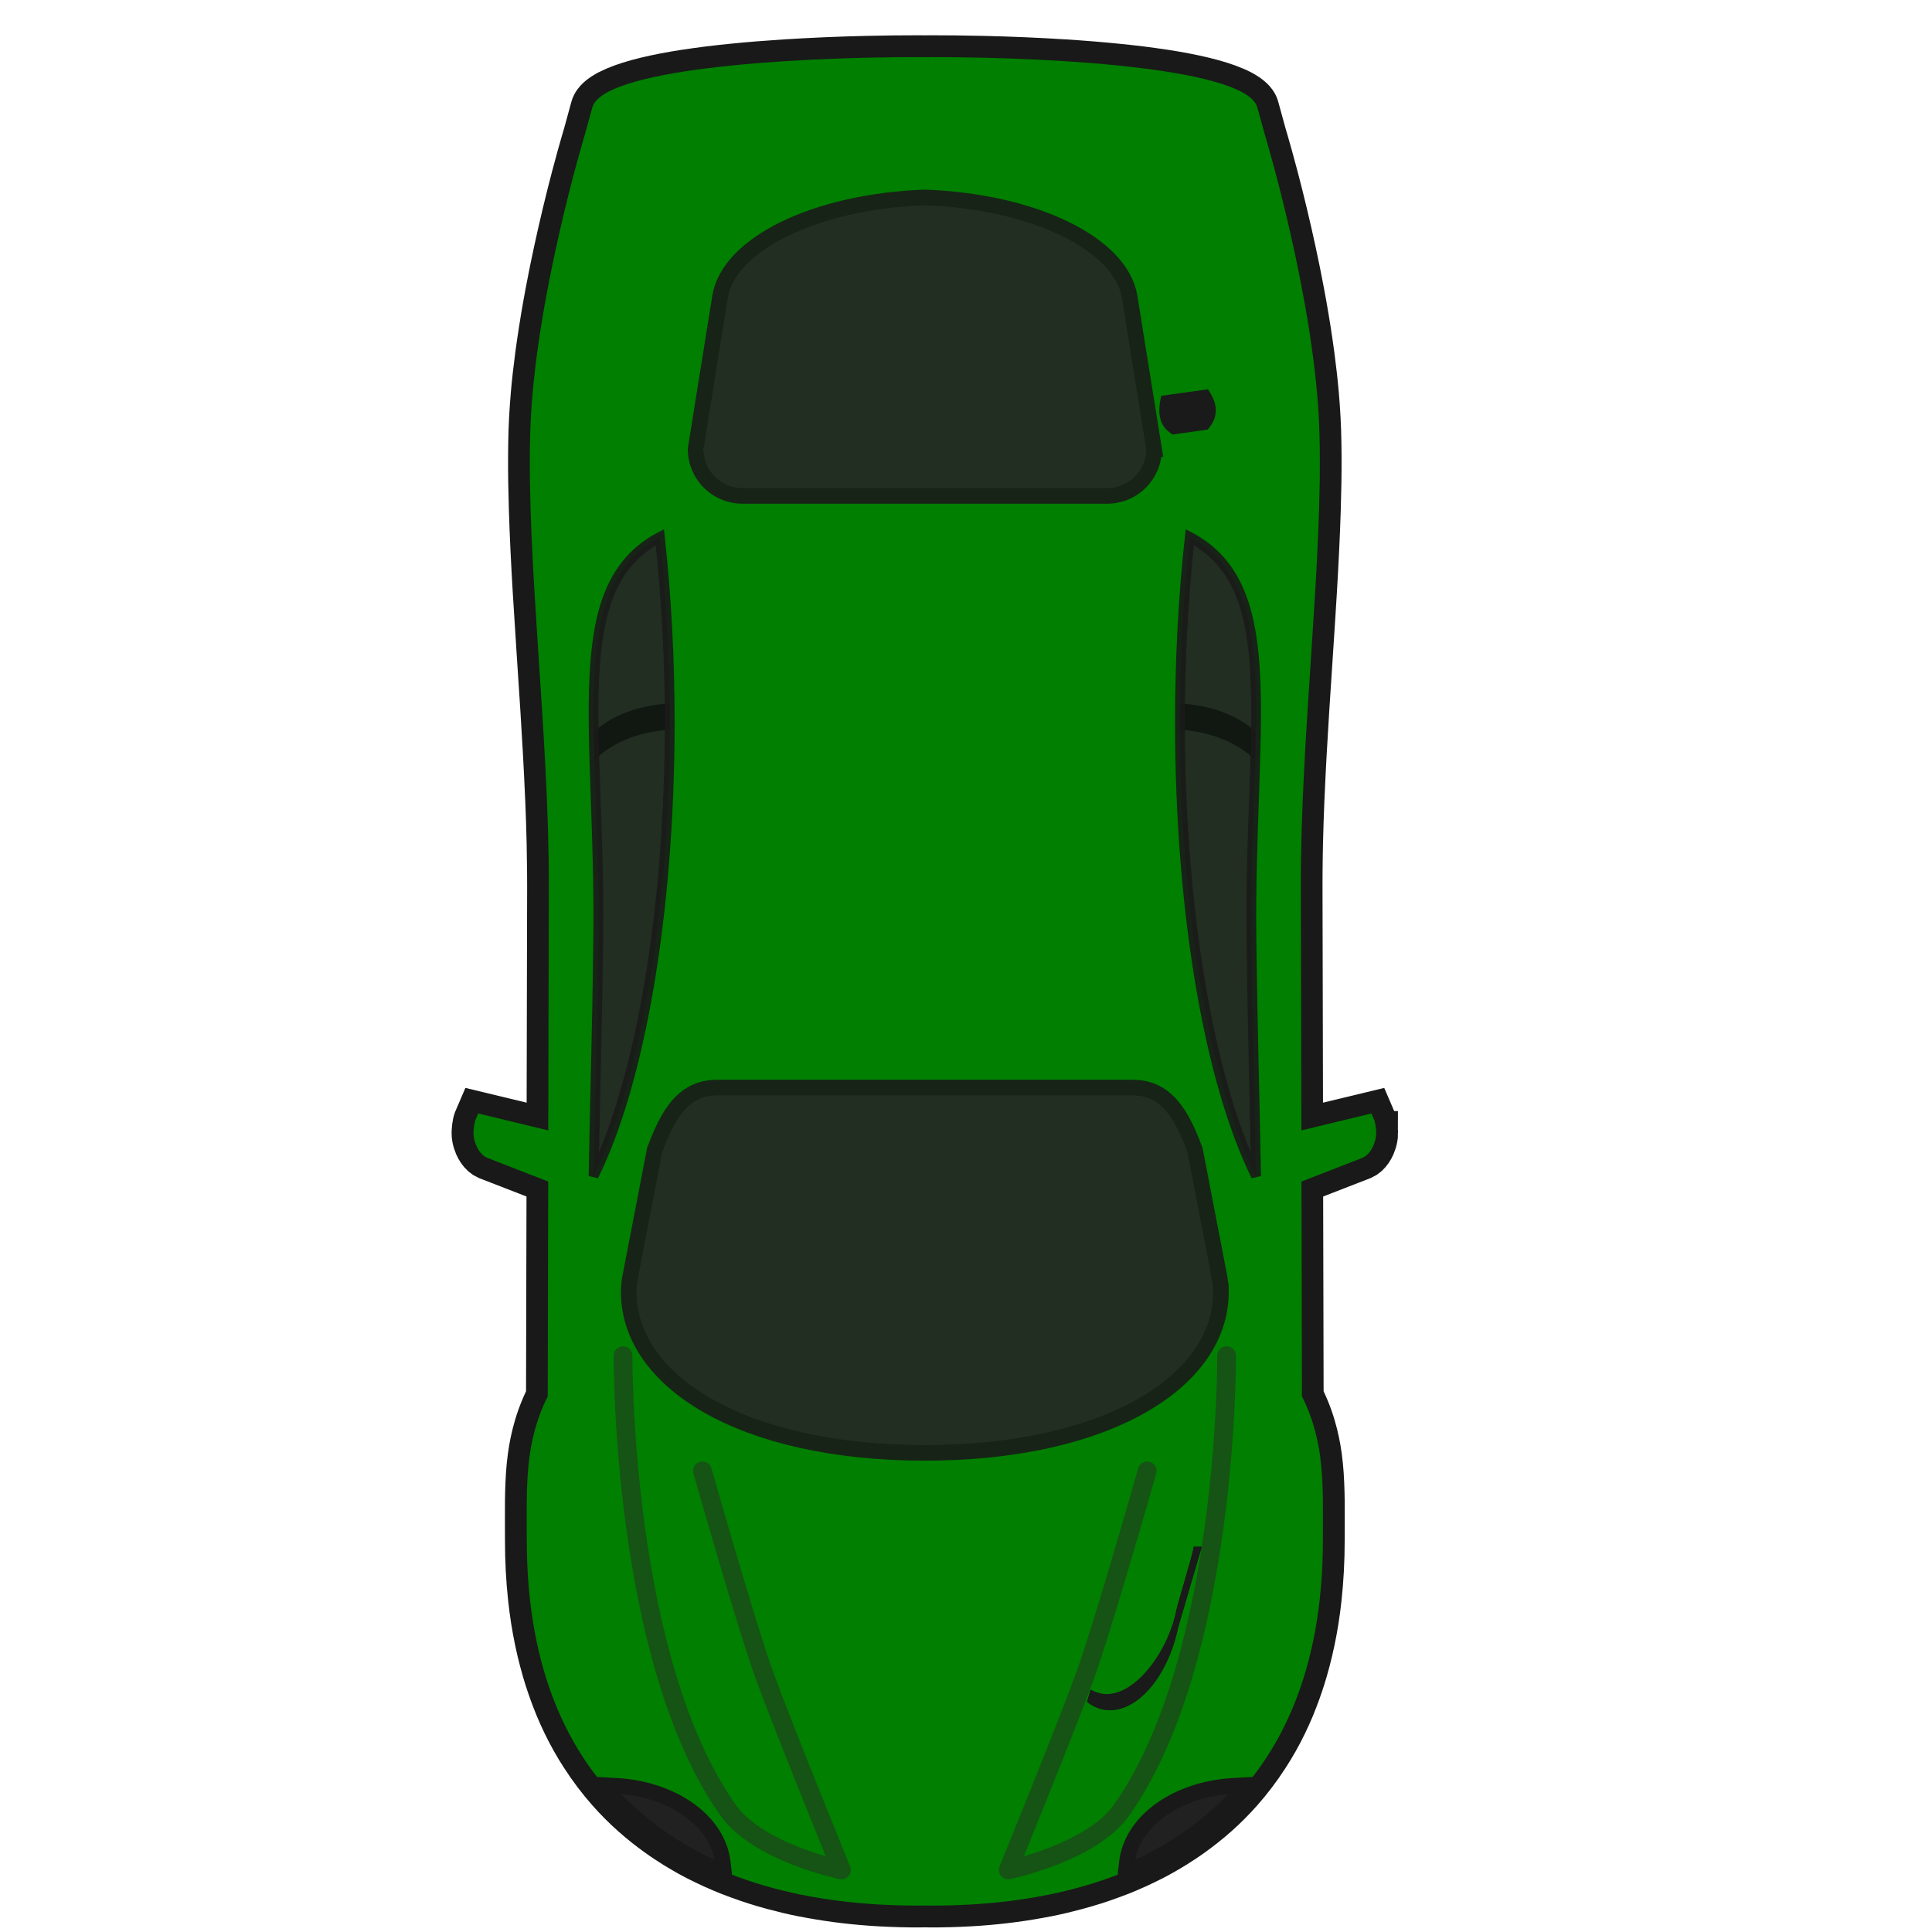
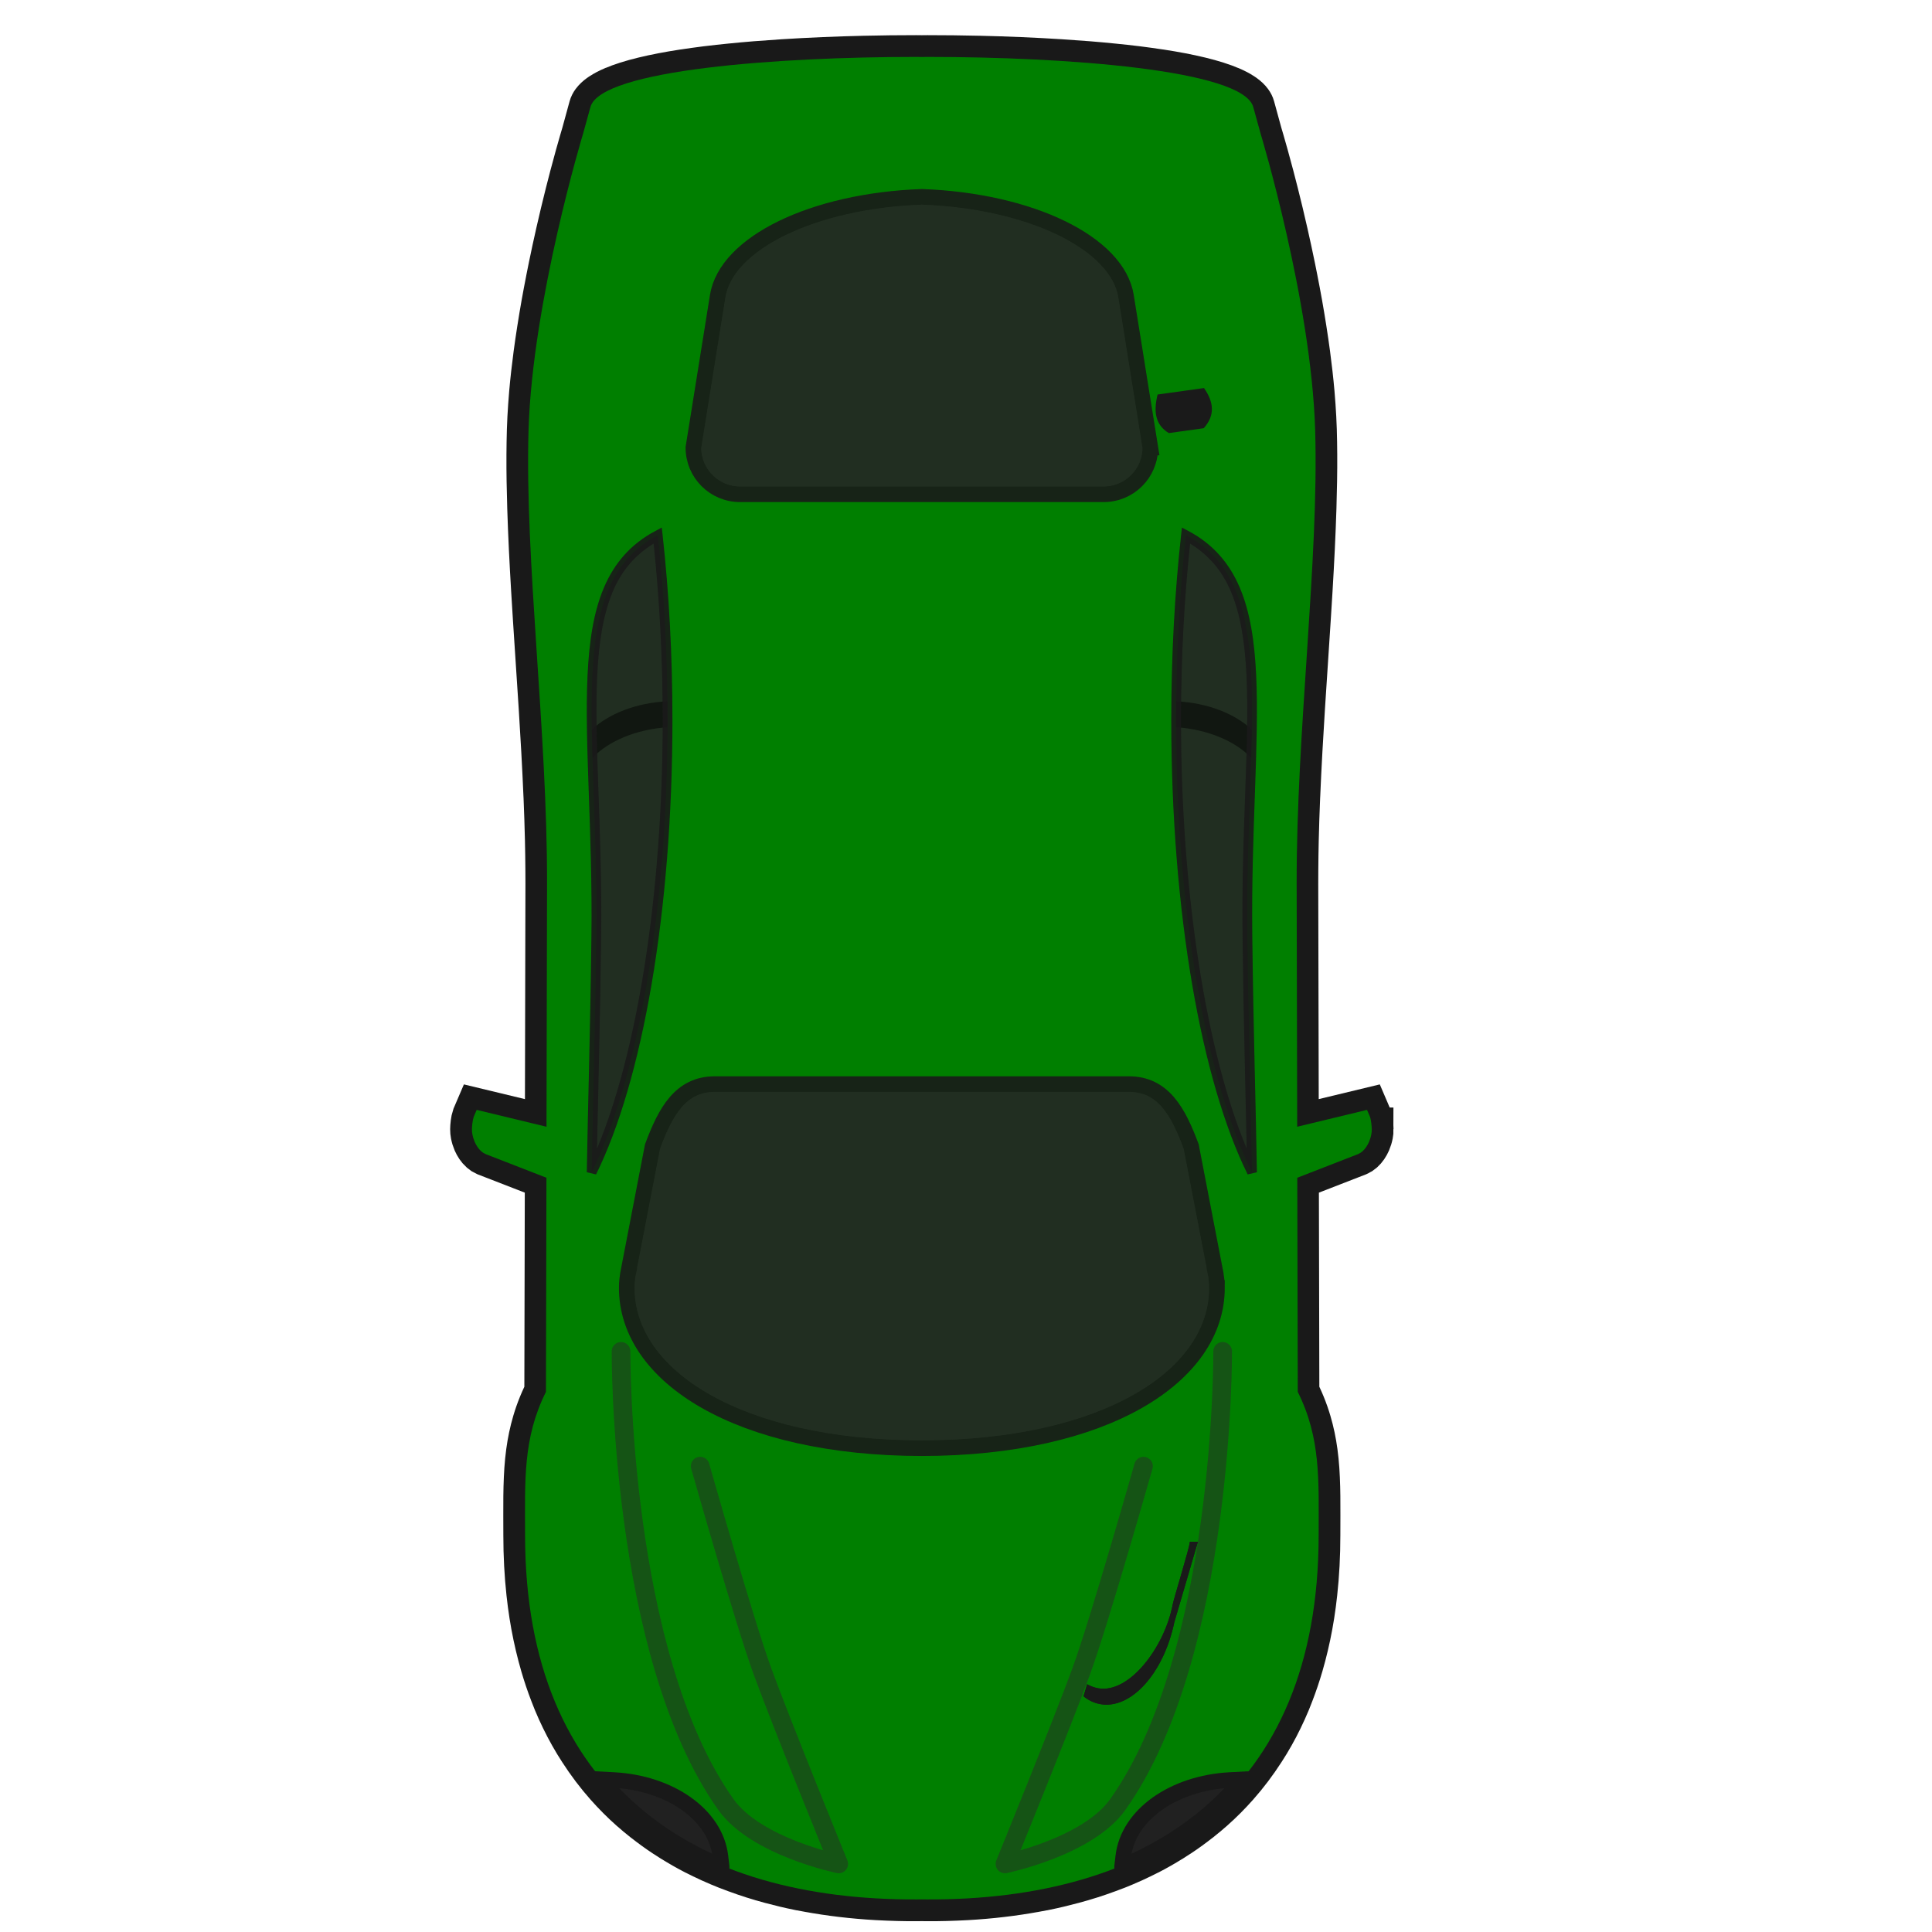
- <svg xmlns="http://www.w3.org/2000/svg" xmlns:xlink="http://www.w3.org/1999/xlink" width="619" height="619">
+ <svg xmlns="http://www.w3.org/2000/svg" xmlns:xlink="http://www.w3.org/1999/xlink" viewBox="0 0 621 621">
  <defs>
    <linearGradient x1="7.707" y1="34.382" x2="6.109" xlink:href="#linearGradient3759" y2="34.165" id="linearGradient4213" />
    <linearGradient x1="7.707" y1="27.507" x2="6.109" xlink:href="#linearGradient3759" y2="27.725" id="linearGradient4201" />
    <linearGradient x1="16.492" y1="18.58" x2="13.615" xlink:href="#linearGradient3759" y2="18.726" id="linearGradient4197" />
    <linearGradient x1="6.884" y1="25.448" x2="5.287" xlink:href="#linearGradient3759" y2="25.953" id="linearGradient4199" />
    <linearGradient x1="15.711" y1="19.484" x2="15.212" xlink:href="#linearGradient3759" y2="19.487" id="linearGradient4203" />
    <linearGradient x1="7.533" y1="14.949" x2="7.276" xlink:href="#linearGradient3759" y2="14.758" id="linearGradient4205" />
    <linearGradient x1="6.884" y1="31.699" x2="5.287" xlink:href="#linearGradient3759" y2="31.194" id="linearGradient4211" />
    <linearGradient x1="7.218" y1="15.211" x2="6.363" xlink:href="#linearGradient3759" y2="13.825" id="linearGradient4207" />
    <linearGradient x1="17.077" y1="21.877" x2="13.57" xlink:href="#linearGradient3759" y2="21.923" id="linearGradient4209" />
    <linearGradient x1="17.077" y1="18.97" x2="13.57" xlink:href="#linearGradient3759" y2="18.924" id="linearGradient4195" />
    <linearGradient x1="7.218" y1="12.224" x2="6.363" xlink:href="#linearGradient3759" y2="13.611" id="linearGradient4193" />
    <linearGradient x1="16.492" y1="22.267" x2="13.615" xlink:href="#linearGradient3759" y2="22.12" id="linearGradient4153" />
    <linearGradient id="linearGradient3759">
      <stop offset="0" stop-color="#1a1a1a" id="stop3761" />
      <stop offset="1" stop-opacity="0" stop-color="#f30000" id="stop3763" />
    </linearGradient>
    <linearGradient x1="14.678" y1="19.872" x2="13.695" xlink:href="#linearGradient3759" y2="19.593" id="linearGradient4149" />
    <linearGradient x1="15.47" y1="19.8" x2="12.75" xlink:href="#linearGradient3759" y2="19.595" id="linearGradient4155" />
    <linearGradient x1="14.678" y1="16.724" x2="13.695" xlink:href="#linearGradient3759" y2="17.003" id="linearGradient4185" />
    <linearGradient x1="7.533" y1="12.487" x2="7.276" xlink:href="#linearGradient3759" y2="12.678" id="linearGradient4191" />
    <linearGradient x1="15.711" y1="17.112" x2="15.212" xlink:href="#linearGradient3759" y2="17.11" id="linearGradient4187" />
    <linearGradient x1="15.47" y1="16.796" x2="12.75" xlink:href="#linearGradient3759" y2="17.001" id="linearGradient4189" />
  </defs>
  <g>
    <rect fill="none" id="canvas_background" height="621" width="621" y="-1" x="-1" />
  </g>
  <g>
    <g id="layer1">
      <g transform="rotate(90 296.3121,314.6089) " id="g3890">
        <path stroke-width="14" stroke="#191919" fill-opacity="0.996" d="m344.692,169.998c-0.944,0.006 -2.956,0.191 -4.05,0.587l-2.191,0.939l5.419,22.498l-78.136,0.176c-1.525,0.003 -3.06,-0.009 -4.597,-0.02c-3.075,-0.021 -6.176,-0.065 -9.293,-0.137c-4.566,-0.105 -9.183,-0.259 -13.812,-0.45c-0.248,-0.01 -0.495,-0.029 -0.743,-0.039c-9.348,-0.395 -18.786,-0.934 -28.191,-1.526c-12.725,-0.803 -25.367,-1.695 -37.64,-2.426c-9.095,-0.542 -17.987,-0.989 -26.528,-1.252c-5.865,-0.181 -11.559,-0.286 -17.059,-0.254c-2.702,0.015 -5.364,0.058 -7.962,0.137c-2.599,0.079 -5.246,0.222 -7.923,0.411c-1.339,0.094 -2.678,0.194 -4.03,0.313c-4.05,0.356 -8.167,0.827 -12.266,1.369c-0.006,0.001 -0.013,-0.001 -0.02,0c-2.737,0.362 -5.458,0.767 -8.178,1.193s-5.43,0.875 -8.099,1.35c-2.663,0.474 -5.303,0.98 -7.884,1.487c-0.006,0.001 -0.013,-0.001 -0.02,0c-1.294,0.254 -2.548,0.503 -3.815,0.763c-3.795,0.777 -7.471,1.575 -10.956,2.367c-0.006,0.001 -0.013,-0.001 -0.02,0c-2.327,0.529 -4.562,1.049 -6.71,1.565c-4.297,1.032 -8.211,2.025 -11.601,2.915c-5.086,1.335 -9.004,2.459 -11.327,3.13c-1.549,0.448 -2.387,0.704 -2.387,0.704l-8.569,2.348c-0.565,0.156 -1.113,0.434 -1.643,0.822c-0.18,0.132 -0.352,0.273 -0.528,0.43c-0.688,0.613 -1.347,1.421 -1.976,2.406c-0.003,0.004 0.003,0.015 0,0.02c-0.313,0.491 -0.64,1.027 -0.939,1.604c-0.003,0.005 0.003,0.015 0,0.02c-0.299,0.578 -0.595,1.198 -0.88,1.859c-0.002,0.006 0.002,0.014 0,0.02c-2.296,5.327 -4.144,13.229 -5.595,22.674c-0.001,0.006 0.001,0.013 0,0.02c-0.023,0.147 -0.036,0.303 -0.059,0.45c-0.316,2.086 -0.621,4.256 -0.9,6.476c-0.019,0.152 -0.04,0.297 -0.059,0.45c-0.314,2.531 -0.593,5.135 -0.861,7.806c-0.001,0.006 0.001,0.013 0,0.02c-0.134,1.333 -0.269,2.689 -0.391,4.05c-0.001,0.006 0.001,0.013 0,0.02c-0.123,1.361 -0.24,2.723 -0.352,4.108c-0.001,0.006 0.001,0.013 0,0.02c-0.224,2.778 -0.425,5.6 -0.606,8.451c-0,0.006 0,0.013 0,0.02c-0.546,8.567 -0.914,17.397 -1.115,26.02c-0,0.006 0,0.013 0,0.02c-0.134,5.753 -0.196,11.402 -0.196,16.844c0,0.606 0.017,1.229 0.02,1.839c-0.002,0.61 -0.02,1.233 -0.02,1.839c0,5.442 0.061,11.092 0.196,16.844c0,0.007 -0,0.013 0,0.02c0.201,8.623 0.569,17.453 1.115,26.02c0,0.006 -0,0.013 0,0.02c0.182,2.851 0.383,5.673 0.606,8.451c0.001,0.006 -0.001,0.013 0,0.02c0.112,1.386 0.23,2.747 0.352,4.108c0.001,0.006 -0.001,0.013 0,0.019c0.123,1.361 0.258,2.717 0.391,4.05c0.001,0.006 -0.001,0.013 0,0.02c0.268,2.671 0.547,5.275 0.861,7.806c0.019,0.152 0.04,0.298 0.059,0.45c0.279,2.22 0.584,4.39 0.9,6.476c0.022,0.147 0.036,0.303 0.059,0.45c0.001,0.006 -0.001,0.013 0,0.02c1.451,9.445 3.3,17.347 5.595,22.674c0.002,0.006 -0.002,0.014 0,0.02c0.285,0.66 0.581,1.28 0.88,1.859c0.003,0.005 -0.003,0.014 0,0.02c0.299,0.577 0.626,1.113 0.939,1.604c0.003,0.004 -0.003,0.015 0,0.02c0.629,0.985 1.288,1.793 1.976,2.406c0.176,0.158 0.348,0.299 0.528,0.43c0.53,0.388 1.078,0.666 1.643,0.822l8.569,2.348s0.838,0.256 2.387,0.704c2.323,0.672 6.242,1.795 11.327,3.13c3.39,0.89 7.304,1.883 11.601,2.915c2.148,0.516 4.384,1.036 6.71,1.565c0.006,0.001 0.013,-0.001 0.02,0c3.485,0.792 7.161,1.59 10.956,2.367c1.267,0.26 2.521,0.509 3.815,0.763c0.006,0.001 0.013,-0.001 0.02,0c2.581,0.507 5.221,1.013 7.884,1.487c2.669,0.475 5.38,0.924 8.099,1.35c2.719,0.426 5.44,0.831 8.178,1.193c0.006,0.001 0.013,-0.001 0.02,0c4.1,0.542 8.216,1.014 12.266,1.369c1.352,0.119 2.692,0.219 4.03,0.313c2.677,0.188 5.325,0.332 7.923,0.411c2.599,0.079 5.261,0.121 7.962,0.137c5.5,0.032 11.194,-0.074 17.059,-0.254c8.541,-0.263 17.433,-0.71 26.528,-1.252c12.273,-0.731 24.915,-1.623 37.64,-2.426c9.405,-0.592 18.843,-1.131 28.191,-1.526c0.248,-0.011 0.496,-0.029 0.743,-0.039c4.629,-0.191 9.246,-0.345 13.812,-0.45c3.117,-0.071 6.218,-0.115 9.293,-0.137c1.538,-0.011 3.072,-0.023 4.597,-0.02l78.136,0.176l-5.419,22.498l2.191,0.939c1.094,0.396 3.105,0.581 4.05,0.587c0.531,0.003 1.099,-0.046 1.683,-0.156c0.194,-0.037 0.39,-0.088 0.587,-0.137c0.191,-0.047 0.396,-0.098 0.587,-0.156c0.393,-0.121 0.791,-0.264 1.174,-0.43c1.14,-0.497 2.213,-1.209 2.993,-2.074c0.006,-0.007 0.014,-0.013 0.02,-0.02c0.391,-0.437 0.696,-0.909 0.919,-1.428l7.61,-19.603l68.824,0.157c0.468,0.234 0.924,0.466 1.389,0.685c1.865,0.876 3.7,1.626 5.536,2.269c0.915,0.321 1.827,0.611 2.739,0.88c3.193,0.944 6.378,1.597 9.606,2.035c1.844,0.25 3.71,0.434 5.595,0.567c0.943,0.066 1.899,0.113 2.856,0.157c1.914,0.088 3.843,0.133 5.83,0.156c3.974,0.046 8.126,0 12.521,0c6.517,0 12.722,-0.333 18.644,-0.978c2.369,-0.258 4.69,-0.562 6.965,-0.919c4.55,-0.715 8.908,-1.639 13.088,-2.739c1.045,-0.275 2.088,-0.563 3.111,-0.861c3.067,-0.894 6.018,-1.894 8.882,-2.993c0.955,-0.366 1.904,-0.727 2.837,-1.115c1.865,-0.777 3.682,-1.601 5.458,-2.465c0.888,-0.432 1.775,-0.877 2.641,-1.33c1.732,-0.907 3.422,-1.866 5.067,-2.856c0.822,-0.495 1.625,-1.01 2.426,-1.526c4.003,-2.579 7.74,-5.4 11.21,-8.471c2.772,-2.454 5.385,-5.058 7.825,-7.806c0.003,-0.004 -0.003,-0.016 0,-0.02c0.608,-0.684 1.213,-1.372 1.8,-2.074c0.003,-0.004 -0.003,-0.016 0,-0.02c0.587,-0.702 1.174,-1.413 1.741,-2.132c0.003,-0.004 -0.003,-0.016 0,-0.02c1.706,-2.165 3.326,-4.394 4.852,-6.71c0.003,-0.004 -0.003,-0.015 0,-0.02c0.506,-0.769 1.02,-1.543 1.506,-2.328c0.003,-0.005 -0.003,-0.015 0,-0.02c1.465,-2.365 2.859,-4.791 4.147,-7.297c0.003,-0.005 -0.003,-0.014 0,-0.02c0.428,-0.832 0.844,-1.677 1.252,-2.524c0.003,-0.005 -0.003,-0.014 0,-0.02c0.408,-0.847 0.824,-1.701 1.213,-2.563c0.003,-0.006 -0.003,-0.014 0,-0.02c0.78,-1.729 1.526,-3.476 2.23,-5.263c0.003,-0.006 -0.003,-0.014 0,-0.02c0.351,-0.891 0.685,-1.795 1.017,-2.7c0.002,-0.006 -0.002,-0.014 0,-0.02c0.332,-0.905 0.665,-1.821 0.978,-2.739c0.313,-0.918 0.625,-1.846 0.919,-2.778c0.002,-0.006 -0.002,-0.014 0,-0.02c0.294,-0.932 0.585,-1.872 0.861,-2.817c0.002,-0.006 -0.002,-0.014 0,-0.019c0.276,-0.945 0.545,-1.898 0.802,-2.856c0.002,-0.006 -0.002,-0.014 0,-0.02c0.775,-2.886 1.483,-5.826 2.093,-8.823l0,-0.019c0.203,-0.995 0.383,-2.006 0.567,-3.013l0,-0.02c1.299,-7.086 2.167,-14.438 2.602,-22.048c0,-0.006 -0,-0.013 0,-0.02c0.061,-1.082 0.112,-2.176 0.156,-3.267c0,-0.006 -0,-0.013 0,-0.02c0.089,-2.189 0.154,-4.387 0.176,-6.612c0,-0.006 -0,-0.013 0,-0.02c0.011,-1.116 0.006,-2.24 0,-3.365c0,-0.398 -0.014,-0.796 -0.019,-1.193c0.006,-0.397 0.019,-0.795 0.019,-1.193c0.006,-1.125 0.011,-2.249 0,-3.365c-0,-0.006 0,-0.013 0,-0.02c-0.021,-2.226 -0.087,-4.423 -0.176,-6.612c-0,-0.006 0,-0.013 0,-0.02c-0.044,-1.091 -0.095,-2.185 -0.156,-3.267c-0,-0.006 0,-0.013 0,-0.02c-0.435,-7.611 -1.303,-14.962 -2.602,-22.048l0,-0.02c-0.185,-1.007 -0.365,-2.018 -0.567,-3.013l0,-0.02c-0.611,-2.997 -1.318,-5.937 -2.093,-8.823c-0.002,-0.006 0.002,-0.013 0,-0.02c-0.257,-0.958 -0.526,-1.911 -0.802,-2.856c-0.002,-0.006 0.002,-0.013 0,-0.02c-0.276,-0.945 -0.566,-1.885 -0.861,-2.817c-0.002,-0.006 0.002,-0.014 0,-0.02c-0.294,-0.932 -0.606,-1.86 -0.919,-2.778c-0.313,-0.918 -0.646,-1.834 -0.978,-2.739c-0.002,-0.006 0.002,-0.014 0,-0.02c-0.332,-0.905 -0.667,-1.809 -1.017,-2.7c-0.003,-0.006 0.003,-0.014 0,-0.02c-0.704,-1.787 -1.45,-3.533 -2.23,-5.263c-0.003,-0.005 0.003,-0.014 0,-0.02c-0.389,-0.862 -0.805,-1.716 -1.213,-2.563c-0.003,-0.005 0.003,-0.015 0,-0.02c-0.408,-0.847 -0.824,-1.692 -1.252,-2.524c-0.003,-0.005 0.003,-0.015 0,-0.02c-1.288,-2.506 -2.682,-4.932 -4.147,-7.297c-0.003,-0.004 0.003,-0.015 0,-0.02c-0.487,-0.785 -1,-1.559 -1.506,-2.328c-0.003,-0.004 0.003,-0.015 0,-0.02c-1.526,-2.316 -3.145,-4.545 -4.852,-6.71c-0.003,-0.004 0.003,-0.016 0,-0.02c-0.567,-0.719 -1.154,-1.431 -1.741,-2.132c-0.003,-0.004 0.003,-0.016 0,-0.019c-0.587,-0.702 -1.192,-1.39 -1.8,-2.074c-0.003,-0.004 0.003,-0.016 0,-0.02c-2.44,-2.748 -5.053,-5.352 -7.825,-7.806c-3.47,-3.071 -7.207,-5.892 -11.21,-8.471c-0.801,-0.516 -1.604,-1.031 -2.426,-1.526c-1.645,-0.991 -3.335,-1.949 -5.067,-2.856c-0.866,-0.453 -1.753,-0.898 -2.641,-1.33c-1.776,-0.864 -3.594,-1.688 -5.458,-2.465c-0.932,-0.389 -1.882,-0.749 -2.837,-1.115c-2.864,-1.099 -5.815,-2.099 -8.882,-2.993c-1.022,-0.298 -2.066,-0.586 -3.111,-0.861c-4.181,-1.099 -8.538,-2.024 -13.088,-2.739c-2.275,-0.358 -4.596,-0.661 -6.965,-0.919c-5.921,-0.646 -12.127,-0.979 -18.644,-0.979c-4.395,0 -8.547,-0.046 -12.521,0c-1.987,0.023 -3.916,0.069 -5.83,0.157c-0.957,0.044 -1.914,0.09 -2.856,0.157c-1.885,0.133 -3.751,0.317 -5.595,0.567c-3.228,0.437 -6.413,1.091 -9.606,2.035c-0.912,0.27 -1.823,0.559 -2.739,0.88c-1.836,0.644 -3.671,1.393 -5.536,2.269c-0.465,0.218 -0.921,0.451 -1.389,0.685l-68.824,0.157l-7.61,-19.603c-0.223,-0.52 -0.528,-0.991 -0.919,-1.428c-0.006,-0.007 -0.013,-0.013 -0.02,-0.02c-0.781,-0.865 -1.853,-1.577 -2.993,-2.074c-0.383,-0.166 -0.78,-0.31 -1.174,-0.43c-0.191,-0.058 -0.396,-0.109 -0.587,-0.157c-0.197,-0.049 -0.392,-0.1 -0.587,-0.137c-0.584,-0.11 -1.151,-0.16 -1.683,-0.157l0,-0l0,-0l-0,0.001z" id="path3855" />
        <path d="m344.692,169.998c-0.944,0.006 -2.956,0.192 -4.05,0.587l-2.191,0.939l5.419,22.44l-78.136,0.176c-48.808,0.104 -104.25,-7.202 -145.83,-5.947c-41.577,1.254 -95.235,17.529 -95.235,17.529l-8.569,2.367c-12.052,3.316 -16.101,60.955 -16.101,104.41c0,0.697 0.017,1.411 0.02,2.113c-0.003,0.702 -0.02,1.416 -0.02,2.113c0,43.456 4.049,101.1 16.101,104.41l8.569,2.367s53.658,16.275 95.235,17.529c41.577,1.254 97.018,-6.051 145.83,-5.947l78.136,0.176l-5.419,22.44l2.191,0.939c1.094,0.395 3.105,0.581 4.05,0.587c0.531,0.003 1.099,-0.047 1.683,-0.157c0.195,-0.037 0.39,-0.088 0.587,-0.137c0.191,-0.047 0.396,-0.098 0.587,-0.157c0.393,-0.121 0.791,-0.264 1.174,-0.43c1.14,-0.496 2.213,-1.191 2.993,-2.054c0.006,-0.007 0.014,-0.013 0.02,-0.02c0.391,-0.436 0.696,-0.91 0.919,-1.428l7.61,-19.564l68.824,0.157c14.962,7.476 28.492,6.71 46.072,6.71c83.419,0 117.46,-54.206 117.07,-126.07c0,-0.488 -0.012,-0.98 -0.019,-1.467c0.008,-0.487 0.019,-0.979 0.019,-1.467c0.393,-71.862 -33.649,-126.07 -117.07,-126.07c-17.58,0 -31.11,-0.766 -46.072,6.71l-68.824,0.157l-7.61,-19.564c-0.223,-0.519 -0.528,-0.992 -0.919,-1.428c-0.006,-0.007 -0.013,-0.013 -0.02,-0.02c-0.781,-0.863 -1.853,-1.558 -2.993,-2.054c-0.383,-0.166 -0.78,-0.31 -1.174,-0.43c-0.191,-0.058 -0.396,-0.109 -0.587,-0.157c-0.197,-0.049 -0.392,-0.1 -0.587,-0.137c-0.584,-0.11 -1.151,-0.16 -1.683,-0.157l0,-0l0,0l0,0.006z" fill="#007f00" id="path2853" />
        <g id="svg_1" fill-opacity="0.996">
          <path d="m213.102,396.34c-20.887,0 -40.885,1.127 -59.356,3.169c16.064,30.497 61.342,18.947 128.69,19.74c31.106,0.366 56.057,1.177 76.082,1.487c-29.524,-14.608 -83.593,-24.396 -145.42,-24.396l0.004,-0z" fill="#262626" opacity="0.9" id="path3643" />
          <path d="m213.102,396.34c-2.007,0 -3.996,0.018 -5.986,0.039c0.512,10.124 4.024,18.942 9.136,24.318c2.925,-0.047 5.944,-0.123 9.038,-0.215c-5.362,-5.129 -9.136,-13.916 -9.84,-24.142c-0.783,-0.003 -1.562,0 -2.348,0l0,0z" opacity="0.5" id="path3658" />
        </g>
        <path fill="#212121" stroke-width="5" stroke="#191919" d="m581.642,378.97l-3.189,0.372c-13.488,1.573 -23.594,16.264 -24.591,34.139l-0.235,4.46l3.287,-3.032c9.947,-9.191 17.719,-20.351 23.418,-33.024l1.311,-2.915l-0.001,0z" id="path3707" />
        <path fill="none" stroke-width="6" stroke-linecap="round" stroke="#292929" d="m452.962,385.86s49.881,-14.146 65.97,-20.022c16.802,-6.136 61.889,-24.507 61.889,-24.507s-5.472,26.588 -19.083,36.259c-48.344,34.35 -145.67,33.714 -145.67,33.714" stroke-linejoin="round" opacity="0.5" id="path3715" />
        <path d="m507.112,372.92l-2.778,1.467c0.619,0.724 1.124,1.52 1.487,2.406c3.004,7.335 -6.721,18.303 -16.825,22.4c-0.323,0.131 -1.135,0.526 -2.132,1.037l8.53,-2.426c10.834,-5.295 17.198,-14.45 14.399,-21.285c-0.574,-1.401 -1.487,-2.608 -2.68,-3.6l-0,0l0,0z" fill="url(#linearGradient4149)" id="path3757" />
        <path d="m512.482,370.13l-2.778,1.467c0.619,0.724 1.124,1.52 1.487,2.406c3.004,7.335 -6.721,18.303 -16.825,22.4c-0.324,0.131 -1.135,0.526 -2.132,1.037l8.53,-2.426c10.834,-5.295 17.198,-14.45 14.399,-21.285c-0.573,-1.401 -1.487,-2.608 -2.68,-3.6l-0,0l-0,0z" fill="url(#linearGradient4203)" id="path3787" />
        <path d="m516.362,369.25l-2.778,1.467c0.619,0.724 1.124,1.52 1.487,2.406c3.004,7.335 -6.721,18.303 -16.824,22.4c-0.324,0.131 -1.135,0.526 -2.132,1.037l8.53,-2.426c10.834,-5.295 17.198,-14.45 14.399,-21.285c-0.574,-1.401 -1.487,-2.608 -2.68,-3.6l-0,0l-0.001,0z" fill="url(#linearGradient4155)" id="path3752" />
        <path d="m526.942,366.57l-3.874,1.154c0.601,1.072 1.036,2.211 1.272,3.424c1.953,10.038 -13.123,21.463 -26.939,24.102c-2.125,0.406 -18.082,5.369 -20.132,5.512l0,2.582l25.942,-7.605c16.456,-3.441 28.14,-14.053 26.215,-23.946c-0.373,-1.917 -1.225,-3.668 -2.485,-5.223l-0,0l0.001,0.001z" fill="url(#linearGradient4205)" id="path3735" />
        <path d="m526.942,366.57l-3.874,1.154c0.601,1.072 1.036,2.211 1.272,3.424c1.953,10.038 -13.123,21.463 -26.939,24.102c-2.125,0.406 -18.082,5.369 -20.132,5.512l0,2.582l25.942,-7.605c16.456,-3.441 28.14,-14.053 26.215,-23.946c-0.373,-1.917 -1.225,-3.668 -2.485,-5.223l-0,0l0.001,0.001z" fill="url(#linearGradient4207)" id="path3783" />
        <path d="m499.072,375.82l-2.482,1.311c0.553,0.647 1.004,1.358 1.328,2.15c2.683,6.553 -6.004,16.35 -15.03,20.011c-0.289,0.117 -1.014,0.47 -1.905,0.926l7.62,-2.167c9.678,-4.73 15.363,-12.909 12.863,-19.015c-0.512,-1.251 -1.328,-2.33 -2.394,-3.216l-0,0l-0,0z" fill="url(#linearGradient4209)" id="path3799" />
        <path d="m490.422,378.05l-2.482,1.311c0.553,0.647 1.004,1.358 1.328,2.15c2.683,6.553 -6.004,16.35 -15.03,20.011c-0.289,0.117 -1.014,0.47 -1.905,0.926l7.62,-2.167c9.678,-4.73 15.363,-12.909 12.863,-19.015c-0.512,-1.251 -1.328,-2.33 -2.394,-3.216l-0,-0l-0,0z" fill="url(#linearGradient4153)" id="path3803" />
        <path d="m108.512,390.38c5.192,-1.267 9.694,-0.926 12.394,3.623l-1.561,11.204c-4.304,3.865 -8.608,3.099 -12.912,0.097l2.079,-14.924l0,0l-0,-0z" fill="url(#linearGradient4211)" id="rect3861" />
        <path d="m121.202,392.43c5.102,-0.758 9.495,-0.359 11.796,3.448l-1.486,10.664c-4.059,1.862 -8.128,3.261 -12.29,0.093l1.979,-14.205l-0,0l0.001,0z" fill="url(#linearGradient4213)" id="path3864" />
        <path fill="#191919" stroke-width="5" d="m213.102,394.78c-20.943,0 -41,1.12 -59.532,3.169l-2.289,0.254l1.076,2.035c4.176,7.928 10.368,13.218 18.194,16.551c7.826,3.333 17.261,4.766 28.23,5.282c21.938,1.033 50.054,-1.647 83.634,-1.252c31.088,0.366 56.035,1.176 76.082,1.487l0.704,-2.974c-29.955,-14.822 -84.112,-24.552 -146.1,-24.552l0.001,-0zm0,3.13c57.076,0 107.52,8.438 137.78,21.109c-18.751,-0.365 -40.825,-1.005 -68.433,-1.33c-33.767,-0.397 -61.963,2.286 -83.516,1.272c-10.777,-0.507 -19.887,-1.944 -27.174,-5.047c-6.544,-2.787 -11.572,-6.983 -15.338,-13.088c17.722,-1.867 36.77,-2.915 56.675,-2.915l0.006,0z" opacity="0.9" id="path4025" />
        <g id="svg_2" fill-opacity="0.996">
          <g id="svg_3" fill="#262626">
            <g id="svg_4" stroke="#191919" stroke-width="5">
              <path d="m125.562,241.17l-48.674,7.806c-16.997,2.726 -30.643,30.534 -31.928,65.636c1.285,35.102 14.93,62.91 31.928,65.636l48.674,7.806c8.324,0 15.025,-6.701 15.025,-15.025l0,-116.83c0,-8.324 -6.701,-15.025 -15.025,-15.025l0,0l-0,-0.004z" opacity="0.9" id="rect2864" />
              <path d="m395.672,219.75c-1.859,0 -3.689,0.208 -5.497,0.606c-0.006,-0.006 -0.013,-0.013 -0.02,-0.02l-39.968,7.708c-11.098,4.135 -20.033,8.935 -20.033,20.033l0,133.07c0,11.098 8.935,15.898 20.033,20.033l39.968,7.708c0.007,-0.006 0.013,-0.013 0.02,-0.02c1.808,0.399 3.639,0.607 5.497,0.607c28.419,0 51.459,-35.911 51.53,-94.864c-0.071,-58.953 -23.111,-94.864 -51.53,-94.864l0,-0l0,0.002z" opacity="0.9" id="path3703" />
            </g>
            <path d="m213.102,232.89c-20.887,0 -40.885,-1.127 -59.356,-3.169c16.064,-30.497 61.342,-18.947 128.69,-19.74c31.106,-0.366 56.057,-1.177 76.082,-1.487c-29.524,14.608 -83.593,24.396 -145.42,24.396l0.004,0z" opacity="0.9" id="path4157" />
          </g>
          <path d="m213.102,232.89c-2.007,0 -3.996,-0.018 -5.986,-0.039c0.512,-10.124 4.024,-18.942 9.136,-24.318c2.925,0.047 5.944,0.123 9.038,0.215c-5.362,5.129 -9.136,13.916 -9.84,24.142c-0.783,0.003 -1.562,0 -2.348,0l0,-0z" opacity="0.5" id="path4159" />
        </g>
        <path fill="#212121" stroke-width="5" stroke="#191919" d="m581.642,250.25l-3.189,-0.372c-13.488,-1.573 -23.594,-16.264 -24.591,-34.139l-0.235,-4.46l3.287,3.032c9.947,9.191 17.719,20.351 23.418,33.024l1.311,2.915l-0.001,-0z" id="path4161" />
        <path fill="none" stroke-width="6" stroke-linecap="round" stroke="#292929" d="m452.962,243.37s49.881,14.146 65.97,20.022c16.802,6.136 61.889,24.507 61.889,24.507s-5.472,-26.588 -19.083,-36.259c-48.344,-34.35 -145.67,-33.714 -145.67,-33.714" stroke-linejoin="round" opacity="0.5" id="path4163" />
        <path d="m507.112,256.3l-2.778,-1.467c0.619,-0.724 1.124,-1.52 1.487,-2.406c3.004,-7.335 -6.721,-18.303 -16.825,-22.4c-0.323,-0.131 -1.135,-0.526 -2.132,-1.037l8.53,2.426c10.834,5.295 17.198,14.45 14.399,21.285c-0.574,1.401 -1.487,2.608 -2.68,3.6l-0,0l0,-0z" fill="url(#linearGradient4185)" id="path4165" />
        <path d="m512.482,259.09l-2.778,-1.467c0.619,-0.724 1.124,-1.52 1.487,-2.406c3.004,-7.335 -6.721,-18.303 -16.825,-22.4c-0.324,-0.131 -1.135,-0.526 -2.132,-1.037l8.53,2.426c10.834,5.295 17.198,14.45 14.399,21.285c-0.573,1.401 -1.487,2.608 -2.68,3.6l-0,0l-0,-0z" fill="url(#linearGradient4187)" id="path4167" />
        <path d="m516.362,259.98l-2.778,-1.467c0.619,-0.724 1.124,-1.52 1.487,-2.406c3.004,-7.335 -6.721,-18.303 -16.824,-22.4c-0.324,-0.131 -1.135,-0.526 -2.132,-1.037l8.53,2.426c10.834,5.295 17.198,14.45 14.399,21.285c-0.574,1.401 -1.487,2.608 -2.68,3.6l-0,0l-0.001,-0z" fill="url(#linearGradient4189)" id="path4169" />
        <path d="m526.942,262.65l-3.874,-1.154c0.601,-1.072 1.036,-2.211 1.272,-3.424c1.953,-10.038 -13.123,-21.463 -26.939,-24.102c-2.125,-0.406 -18.082,-5.369 -20.132,-5.512l0,-2.582l25.942,7.605c16.456,3.441 28.14,14.053 26.215,23.946c-0.373,1.917 -1.225,3.668 -2.485,5.223l-0,0l0.001,-0.001z" fill="url(#linearGradient4191)" id="path4171" />
        <path d="m526.942,262.65l-3.874,-1.154c0.601,-1.072 1.036,-2.211 1.272,-3.424c1.953,-10.038 -13.123,-21.463 -26.939,-24.102c-2.125,-0.406 -18.082,-5.369 -20.132,-5.512l0,-2.582l25.942,7.605c16.456,3.441 28.14,14.053 26.215,23.946c-0.373,1.917 -1.225,3.668 -2.485,5.223l-0,0l0.001,-0.001z" fill="url(#linearGradient4193)" id="path4173" />
        <path d="m499.072,253.41l-2.482,-1.311c0.553,-0.647 1.004,-1.358 1.328,-2.15c2.683,-6.553 -6.004,-16.35 -15.03,-20.011c-0.289,-0.117 -1.014,-0.47 -1.905,-0.926l7.62,2.167c9.678,4.73 15.363,12.909 12.863,19.015c-0.512,1.251 -1.328,2.33 -2.394,3.216l-0,0l-0,-0z" fill="url(#linearGradient4195)" id="path4175" />
        <path d="m490.422,251.17l-2.482,-1.311c0.553,-0.647 1.004,-1.358 1.328,-2.15c2.683,-6.553 -6.004,-16.35 -15.03,-20.011c-0.289,-0.117 -1.014,-0.47 -1.905,-0.926l7.62,2.167c9.678,4.73 15.363,12.909 12.863,19.015c-0.512,1.251 -1.328,2.33 -2.394,3.216l-0,0l-0,-0z" fill="url(#linearGradient4197)" id="path4177" />
        <path d="m108.512,238.84c5.192,1.267 9.694,0.926 12.394,-3.623l-1.561,-11.204c-4.304,-3.865 -8.608,-3.099 -12.912,-0.097l2.079,14.924l0,0l-0,0z" fill="url(#linearGradient4199)" id="path4179" />
        <path d="m121.202,236.8c5.102,0.758 9.495,0.359 11.796,-3.448l-1.486,-10.664c-4.059,-1.862 -8.128,-3.261 -12.29,-0.093l1.979,14.205l-0,0l0.001,-0z" fill="url(#linearGradient4201)" id="path4181" />
        <path fill="#191919" stroke-width="5" d="m213.102,234.44c-20.943,0 -41,-1.12 -59.532,-3.169l-2.289,-0.254l1.076,-2.035c4.176,-7.928 10.368,-13.218 18.194,-16.551c7.826,-3.333 17.261,-4.766 28.23,-5.282c21.938,-1.033 50.054,1.647 83.634,1.252c31.088,-0.366 56.035,-1.176 76.082,-1.487l0.704,2.974c-29.955,14.822 -84.112,24.552 -146.1,24.552l0.001,0zm0,-3.13c57.076,0 107.52,-8.438 137.78,-21.109c-18.751,0.365 -40.825,1.005 -68.433,1.33c-33.767,0.397 -61.963,-2.286 -83.516,-1.272c-10.777,0.507 -19.887,1.944 -27.174,5.047c-6.544,2.787 -11.572,6.983 -15.338,13.088c17.722,1.867 36.77,2.915 56.675,2.915l0.006,-0z" opacity="0.9" id="path4183" />
      </g>
    </g>
  </g>
</svg>
